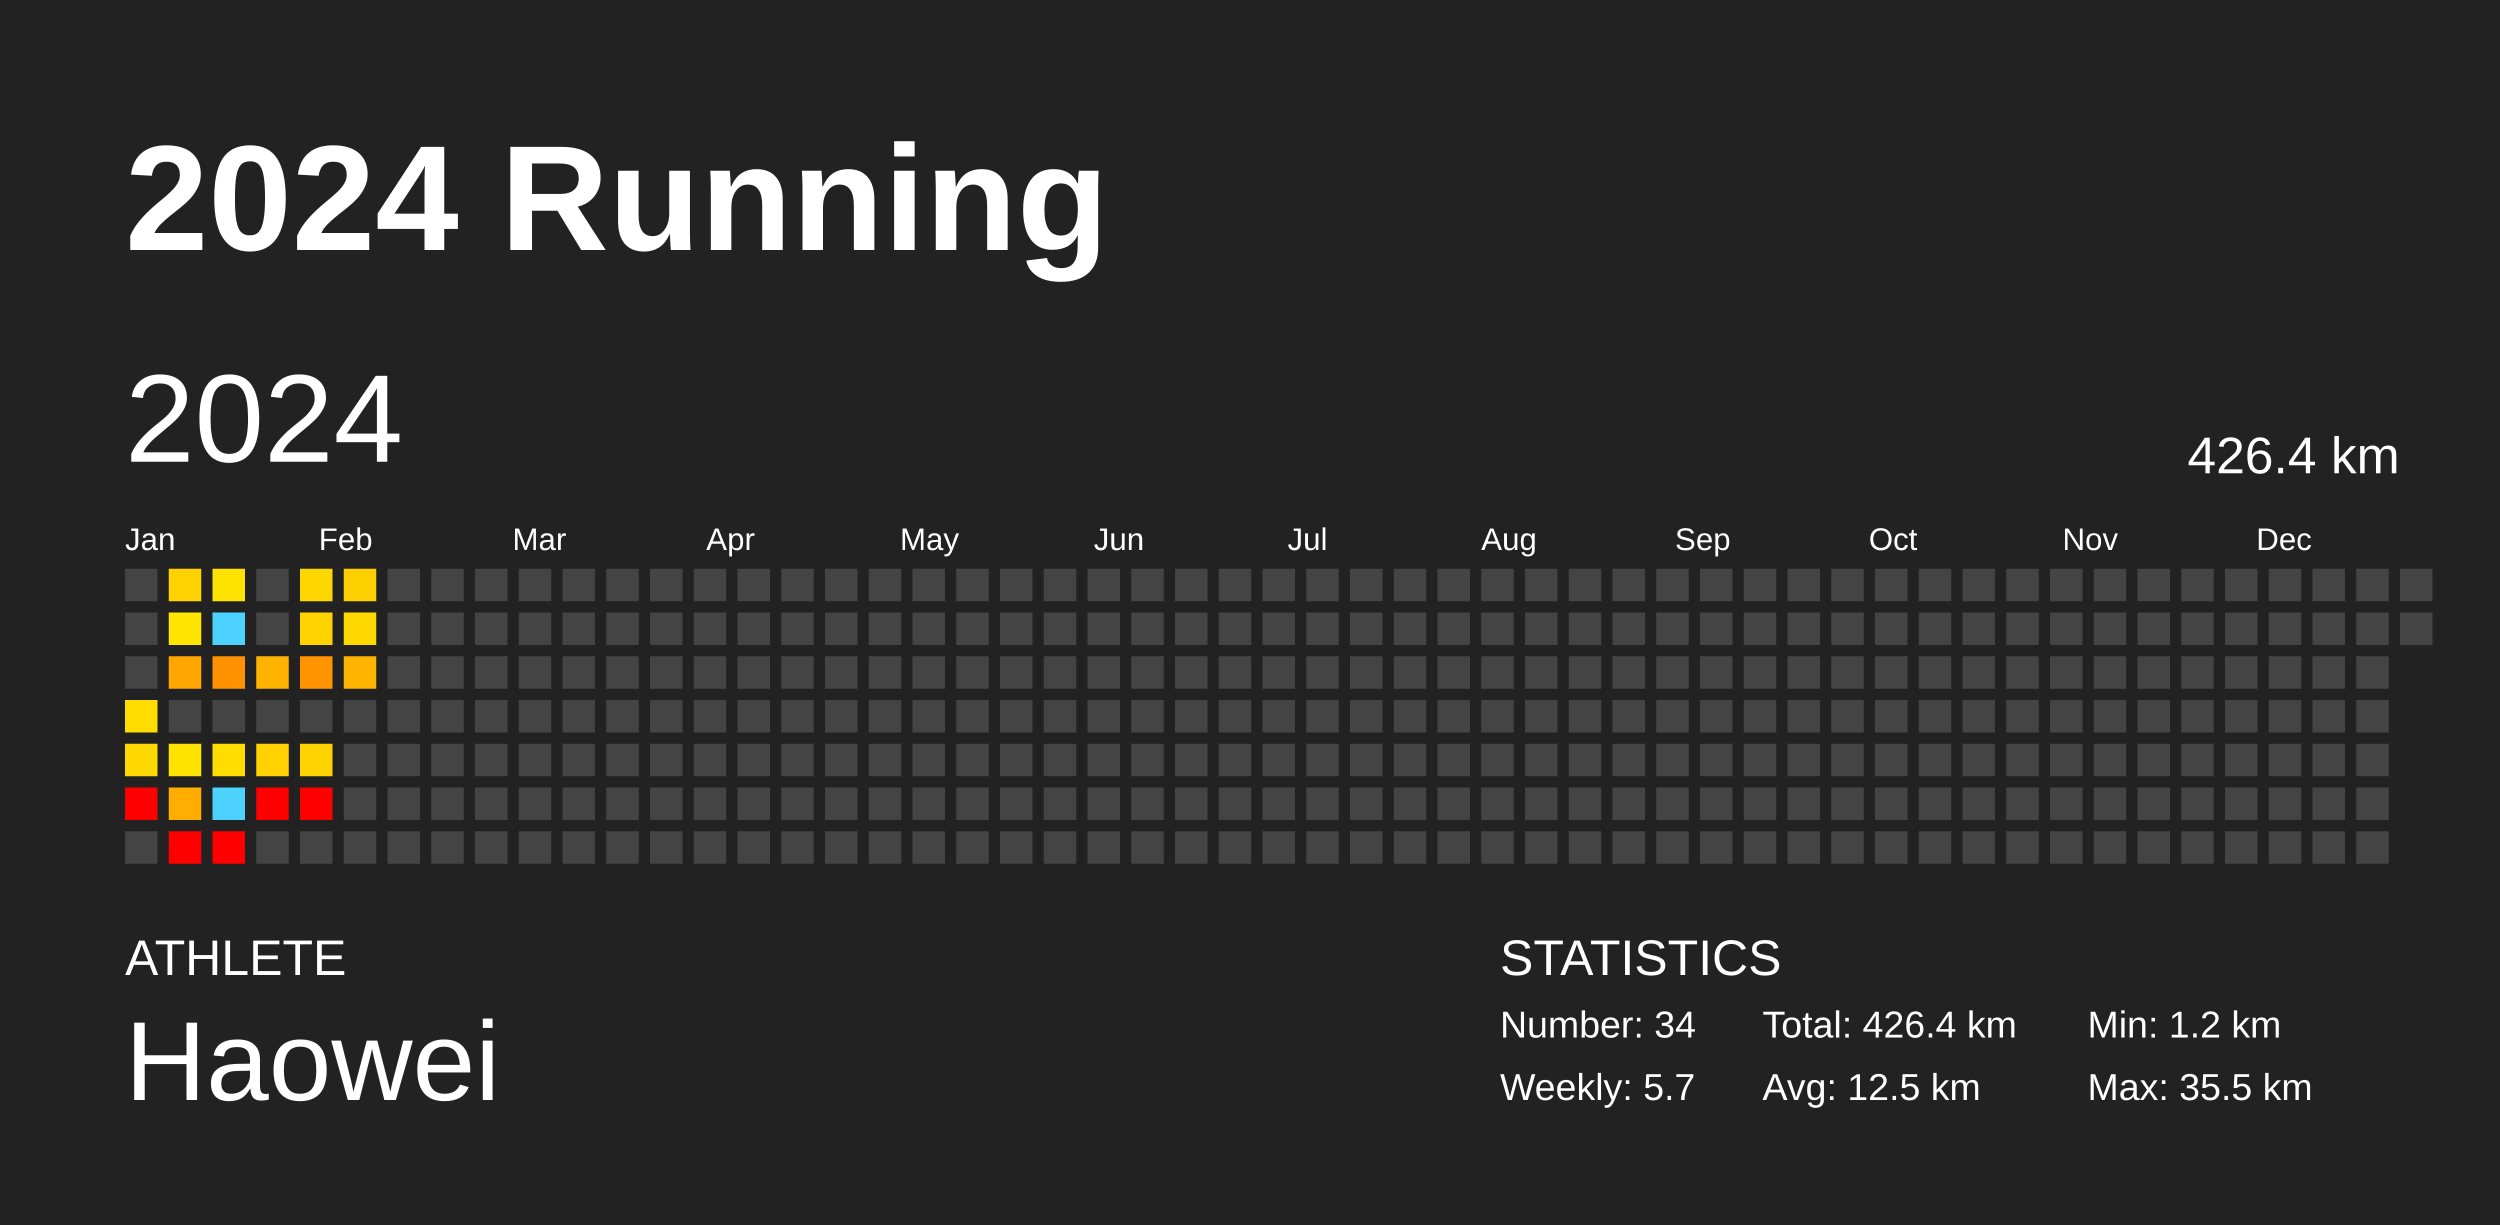
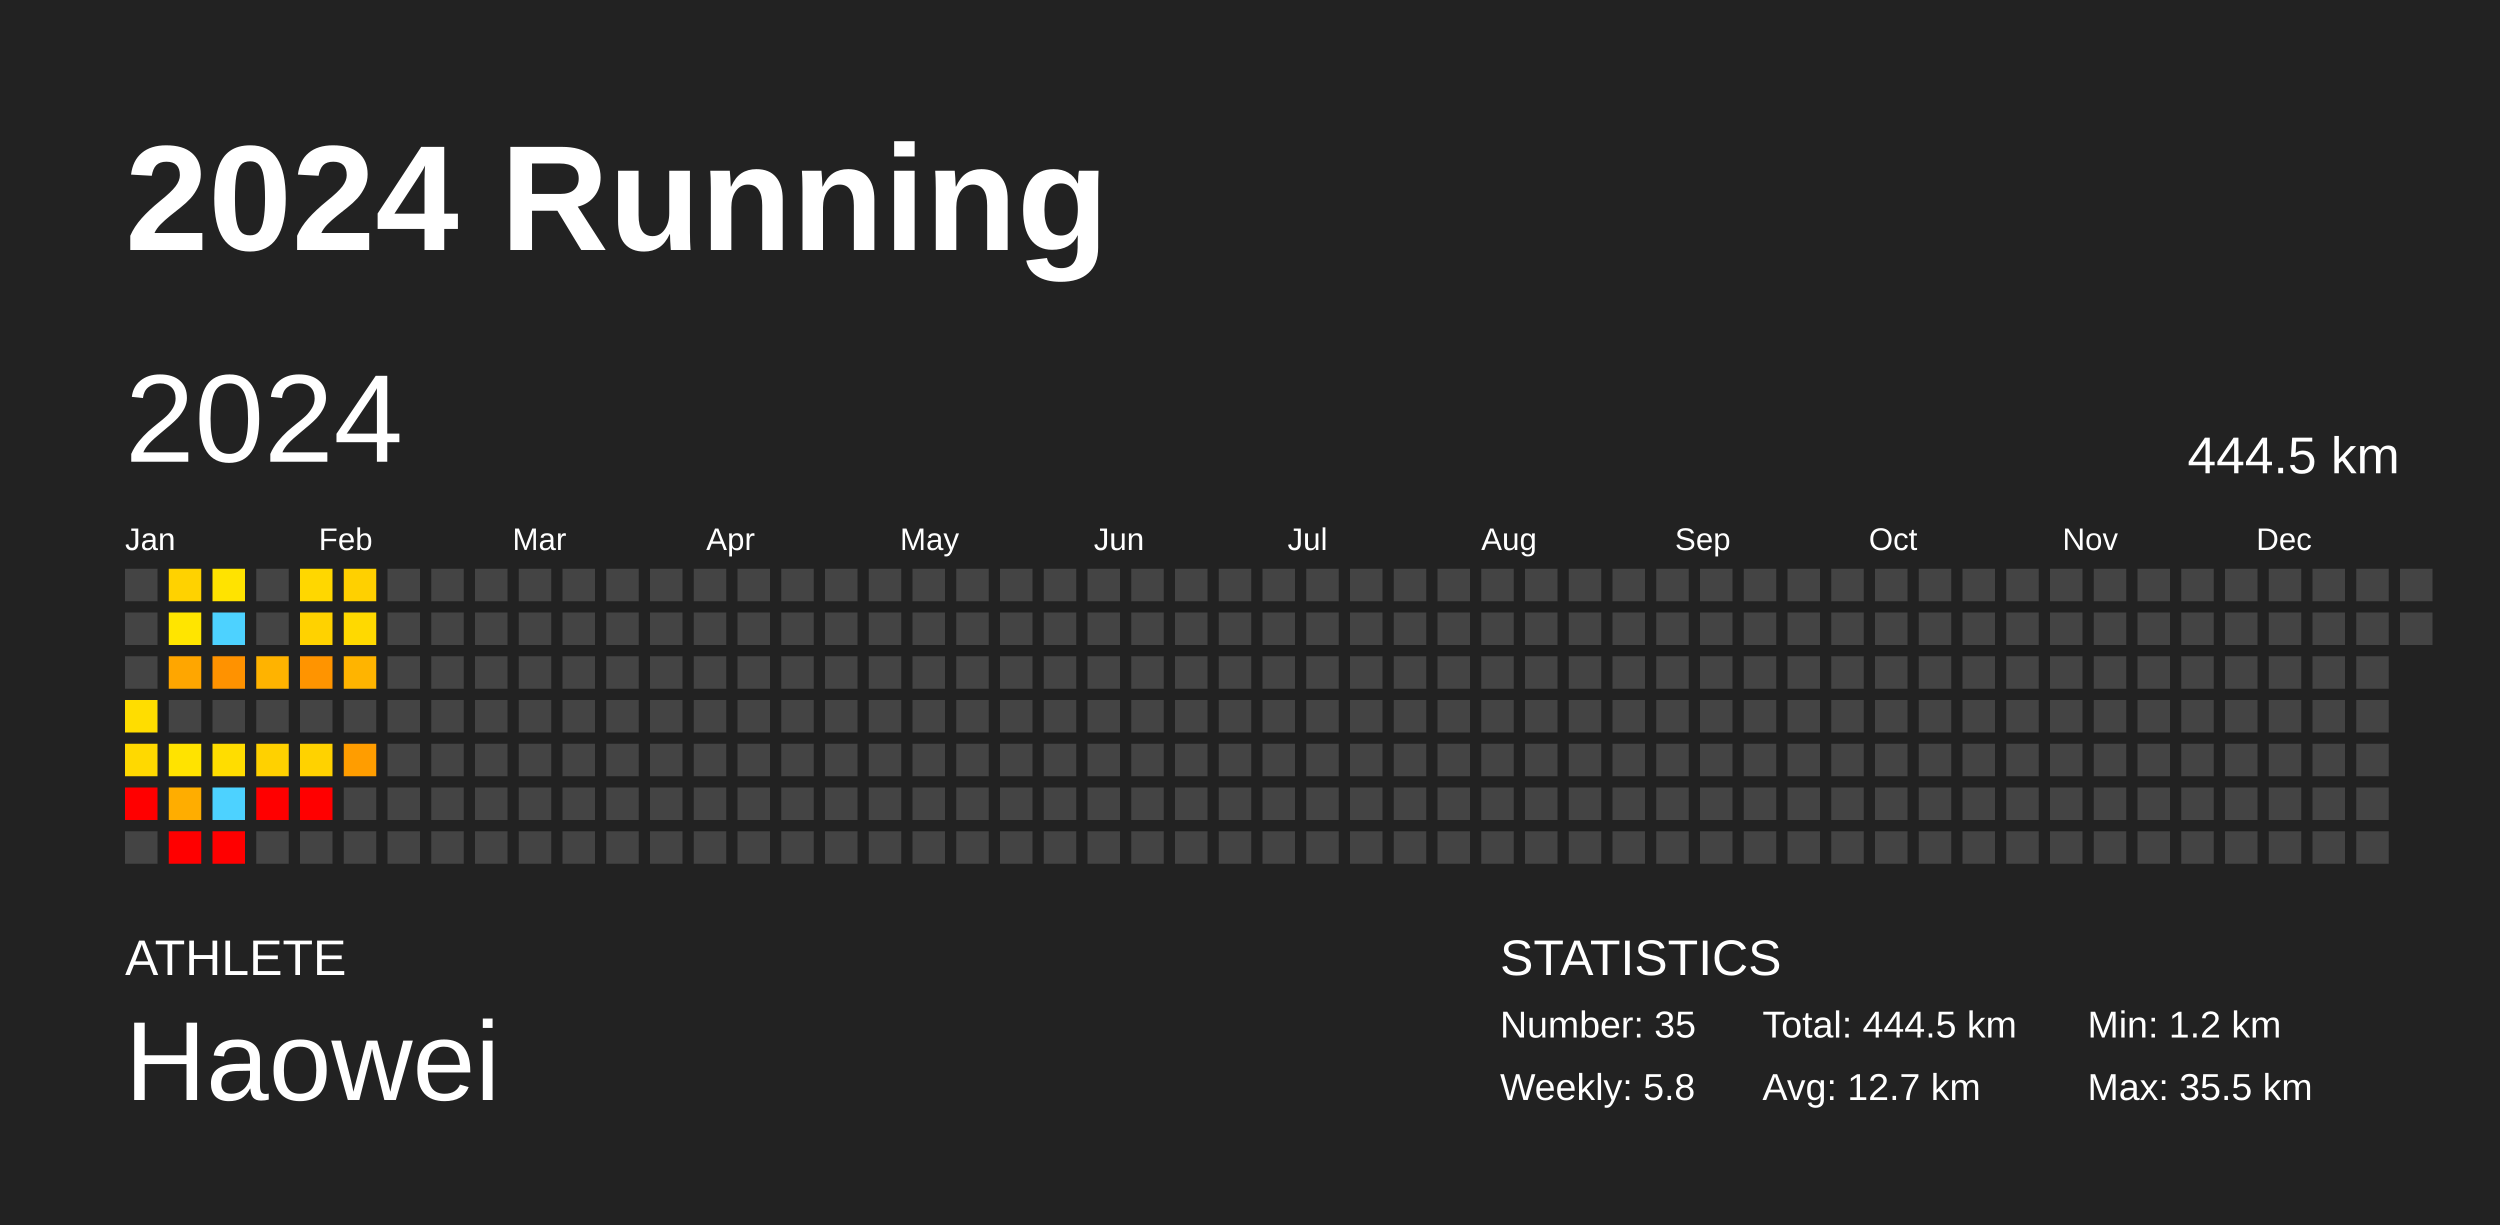
<svg xmlns="http://www.w3.org/2000/svg" baseProfile="full" height="98mm" version="1.1" viewBox="0,0,200,98" width="200mm">
  <defs />
  <rect fill="#222222" height="98" width="200" x="0" y="0" />
  <text fill="#FFFFFF" style="font-size:12px; font-family:Arial; font-weight:bold;" x="10" y="20">2024 Running</text>
  <text fill="#FFFFFF" style="font-size:4px; font-family:Arial" x="10" y="78">ATHLETE</text>
  <text fill="#FFFFFF" style="font-size:9px; font-family:Arial" x="10" y="88">Haowei</text>
  <text fill="#FFFFFF" style="font-size:4px; font-family:Arial" x="120" y="78">STATISTICS</text>
-   <text fill="#FFFFFF" style="font-size:3px; font-family:Arial" x="120" y="83">Number: 34</text>
-   <text fill="#FFFFFF" style="font-size:3px; font-family:Arial" x="120" y="88">Weekly: 5.7</text>
-   <text fill="#FFFFFF" style="font-size:3px; font-family:Arial" x="141" y="83">Total: 426.4 km</text>
-   <text fill="#FFFFFF" style="font-size:3px; font-family:Arial" x="141" y="88">Avg: 12.5 km</text>
+   <text fill="#FFFFFF" style="font-size:3px; font-family:Arial" x="120" y="83">Number: 35</text>
+   <text fill="#FFFFFF" style="font-size:3px; font-family:Arial" x="120" y="88">Weekly: 5.8</text>
+   <text fill="#FFFFFF" style="font-size:3px; font-family:Arial" x="141" y="83">Total: 444.5 km</text>
+   <text fill="#FFFFFF" style="font-size:3px; font-family:Arial" x="141" y="88">Avg: 12.7 km</text>
  <text fill="#FFFFFF" style="font-size:3px; font-family:Arial" x="167" y="83">Min: 1.2 km</text>
  <text fill="#FFFFFF" style="font-size:3px; font-family:Arial" x="167" y="88">Max: 35.5 km</text>
  <text dominant-baseline="hanging" fill="#FFFFFF" style="font-size:10.0px; font-family:Arial;" x="10" y="30">2024</text>
-   <text dominant-baseline="hanging" fill="#FFFFFF" style="font-size:4.125px; font-family:Arial;" x="175" y="35">426.4 km</text>
+   <text dominant-baseline="hanging" fill="#FFFFFF" style="font-size:4.125px; font-family:Arial;" x="175" y="35">444.5 km</text>
  <text fill="#FFFFFF" style="font-size:2.5px; font-family:Arial" x="10.0" y="44">Jan</text>
  <text fill="#FFFFFF" style="font-size:2.5px; font-family:Arial" x="25.5" y="44">Feb</text>
  <text fill="#FFFFFF" style="font-size:2.5px; font-family:Arial" x="41.0" y="44">Mar</text>
  <text fill="#FFFFFF" style="font-size:2.5px; font-family:Arial" x="56.5" y="44">Apr</text>
  <text fill="#FFFFFF" style="font-size:2.5px; font-family:Arial" x="72.0" y="44">May</text>
  <text fill="#FFFFFF" style="font-size:2.5px; font-family:Arial" x="87.5" y="44">Jun</text>
  <text fill="#FFFFFF" style="font-size:2.5px; font-family:Arial" x="103.0" y="44">Jul</text>
  <text fill="#FFFFFF" style="font-size:2.5px; font-family:Arial" x="118.5" y="44">Aug</text>
  <text fill="#FFFFFF" style="font-size:2.5px; font-family:Arial" x="134.0" y="44">Sep</text>
  <text fill="#FFFFFF" style="font-size:2.5px; font-family:Arial" x="149.5" y="44">Oct</text>
  <text fill="#FFFFFF" style="font-size:2.5px; font-family:Arial" x="165.0" y="44">Nov</text>
  <text fill="#FFFFFF" style="font-size:2.5px; font-family:Arial" x="180.5" y="44">Dec</text>
  <rect fill="#444444" height="2.6" width="2.6" x="10.0" y="45.5" />
  <rect fill="#444444" height="2.6" width="2.6" x="10.0" y="49.0" />
  <rect fill="#444444" height="2.6" width="2.6" x="10.0" y="52.5" />
  <rect fill="#ffdd00" height="2.6" width="2.6" x="10.0" y="56.0" />
  <rect fill="#ffd900" height="2.6" width="2.6" x="10.0" y="59.5" />
  <rect fill="red" height="2.6" width="2.6" x="10.0" y="63.0" />
  <rect fill="#444444" height="2.6" width="2.6" x="10.0" y="66.5" />
  <rect fill="#ffd200" height="2.6" width="2.6" x="13.5" y="45.5" />
  <rect fill="#ffe500" height="2.6" width="2.6" x="13.5" y="49.0" />
  <rect fill="#ffa600" height="2.6" width="2.6" x="13.5" y="52.5" />
  <rect fill="#444444" height="2.6" width="2.6" x="13.5" y="56.0" />
  <rect fill="#ffe300" height="2.6" width="2.6" x="13.5" y="59.5" />
  <rect fill="#ffad00" height="2.6" width="2.6" x="13.5" y="63.0" />
  <rect fill="red" height="2.6" width="2.6" x="13.5" y="66.5" />
  <rect fill="#ffe300" height="2.6" width="2.6" x="17.0" y="45.5" />
  <rect fill="#4dd2ff" height="2.6" width="2.6" x="17.0" y="49.0" />
  <rect fill="#ff9200" height="2.6" width="2.6" x="17.0" y="52.5" />
  <rect fill="#444444" height="2.6" width="2.6" x="17.0" y="56.0" />
  <rect fill="#ffdd00" height="2.6" width="2.6" x="17.0" y="59.5" />
  <rect fill="#4dd2ff" height="2.6" width="2.6" x="17.0" y="63.0" />
  <rect fill="red" height="2.6" width="2.6" x="17.0" y="66.5" />
  <rect fill="#444444" height="2.6" width="2.6" x="20.5" y="45.5" />
  <rect fill="#444444" height="2.6" width="2.6" x="20.5" y="49.0" />
  <rect fill="#ffb300" height="2.6" width="2.6" x="20.5" y="52.5" />
  <rect fill="#444444" height="2.6" width="2.6" x="20.5" y="56.0" />
  <rect fill="#ffd100" height="2.6" width="2.6" x="20.5" y="59.5" />
  <rect fill="red" height="2.6" width="2.6" x="20.5" y="63.0" />
  <rect fill="#444444" height="2.6" width="2.6" x="20.5" y="66.5" />
  <rect fill="#ffd700" height="2.6" width="2.6" x="24.0" y="45.5" />
  <rect fill="#ffd200" height="2.6" width="2.6" x="24.0" y="49.0" />
  <rect fill="#ff9400" height="2.6" width="2.6" x="24.0" y="52.5" />
  <rect fill="#444444" height="2.6" width="2.6" x="24.0" y="56.0" />
  <rect fill="#ffd200" height="2.6" width="2.6" x="24.0" y="59.5" />
  <rect fill="red" height="2.6" width="2.6" x="24.0" y="63.0" />
  <rect fill="#444444" height="2.6" width="2.6" x="24.0" y="66.5" />
  <rect fill="#ffd000" height="2.6" width="2.6" x="27.5" y="45.5" />
  <rect fill="#ffd900" height="2.6" width="2.6" x="27.5" y="49.0" />
  <rect fill="#ffb400" height="2.6" width="2.6" x="27.5" y="52.5" />
  <rect fill="#444444" height="2.6" width="2.6" x="27.5" y="56.0" />
-   <rect fill="#444444" height="2.6" width="2.6" x="27.5" y="59.5" />
+   <rect fill="#ff9d00" height="2.6" width="2.6" x="27.5" y="59.5" />
  <rect fill="#444444" height="2.6" width="2.6" x="27.5" y="63.0" />
  <rect fill="#444444" height="2.6" width="2.6" x="27.5" y="66.5" />
  <rect fill="#444444" height="2.6" width="2.6" x="31.0" y="45.5" />
  <rect fill="#444444" height="2.6" width="2.6" x="31.0" y="49.0" />
  <rect fill="#444444" height="2.6" width="2.6" x="31.0" y="52.5" />
  <rect fill="#444444" height="2.6" width="2.6" x="31.0" y="56.0" />
  <rect fill="#444444" height="2.6" width="2.6" x="31.0" y="59.5" />
  <rect fill="#444444" height="2.6" width="2.6" x="31.0" y="63.0" />
  <rect fill="#444444" height="2.6" width="2.6" x="31.0" y="66.5" />
  <rect fill="#444444" height="2.6" width="2.6" x="34.5" y="45.5" />
  <rect fill="#444444" height="2.6" width="2.6" x="34.5" y="49.0" />
  <rect fill="#444444" height="2.6" width="2.6" x="34.5" y="52.5" />
  <rect fill="#444444" height="2.6" width="2.6" x="34.5" y="56.0" />
  <rect fill="#444444" height="2.6" width="2.6" x="34.5" y="59.5" />
  <rect fill="#444444" height="2.6" width="2.6" x="34.5" y="63.0" />
  <rect fill="#444444" height="2.6" width="2.6" x="34.5" y="66.5" />
  <rect fill="#444444" height="2.6" width="2.6" x="38.0" y="45.5" />
  <rect fill="#444444" height="2.6" width="2.6" x="38.0" y="49.0" />
  <rect fill="#444444" height="2.6" width="2.6" x="38.0" y="52.5" />
  <rect fill="#444444" height="2.6" width="2.6" x="38.0" y="56.0" />
  <rect fill="#444444" height="2.6" width="2.6" x="38.0" y="59.5" />
  <rect fill="#444444" height="2.6" width="2.6" x="38.0" y="63.0" />
  <rect fill="#444444" height="2.6" width="2.6" x="38.0" y="66.5" />
  <rect fill="#444444" height="2.6" width="2.6" x="41.5" y="45.5" />
  <rect fill="#444444" height="2.6" width="2.6" x="41.5" y="49.0" />
  <rect fill="#444444" height="2.6" width="2.6" x="41.5" y="52.5" />
  <rect fill="#444444" height="2.6" width="2.6" x="41.5" y="56.0" />
  <rect fill="#444444" height="2.6" width="2.6" x="41.5" y="59.5" />
  <rect fill="#444444" height="2.6" width="2.6" x="41.5" y="63.0" />
  <rect fill="#444444" height="2.6" width="2.6" x="41.5" y="66.5" />
  <rect fill="#444444" height="2.6" width="2.6" x="45.0" y="45.5" />
  <rect fill="#444444" height="2.6" width="2.6" x="45.0" y="49.0" />
  <rect fill="#444444" height="2.6" width="2.6" x="45.0" y="52.5" />
  <rect fill="#444444" height="2.6" width="2.6" x="45.0" y="56.0" />
  <rect fill="#444444" height="2.6" width="2.6" x="45.0" y="59.5" />
  <rect fill="#444444" height="2.6" width="2.6" x="45.0" y="63.0" />
  <rect fill="#444444" height="2.6" width="2.6" x="45.0" y="66.5" />
  <rect fill="#444444" height="2.6" width="2.6" x="48.5" y="45.5" />
  <rect fill="#444444" height="2.6" width="2.6" x="48.5" y="49.0" />
  <rect fill="#444444" height="2.6" width="2.6" x="48.5" y="52.5" />
  <rect fill="#444444" height="2.6" width="2.6" x="48.5" y="56.0" />
  <rect fill="#444444" height="2.6" width="2.6" x="48.5" y="59.5" />
  <rect fill="#444444" height="2.6" width="2.6" x="48.5" y="63.0" />
  <rect fill="#444444" height="2.6" width="2.6" x="48.5" y="66.5" />
  <rect fill="#444444" height="2.6" width="2.6" x="52.0" y="45.5" />
  <rect fill="#444444" height="2.6" width="2.6" x="52.0" y="49.0" />
  <rect fill="#444444" height="2.6" width="2.6" x="52.0" y="52.5" />
  <rect fill="#444444" height="2.6" width="2.6" x="52.0" y="56.0" />
  <rect fill="#444444" height="2.6" width="2.6" x="52.0" y="59.5" />
  <rect fill="#444444" height="2.6" width="2.6" x="52.0" y="63.0" />
  <rect fill="#444444" height="2.6" width="2.6" x="52.0" y="66.5" />
  <rect fill="#444444" height="2.6" width="2.6" x="55.5" y="45.5" />
  <rect fill="#444444" height="2.6" width="2.6" x="55.5" y="49.0" />
  <rect fill="#444444" height="2.6" width="2.6" x="55.5" y="52.5" />
  <rect fill="#444444" height="2.6" width="2.6" x="55.5" y="56.0" />
  <rect fill="#444444" height="2.6" width="2.6" x="55.5" y="59.5" />
  <rect fill="#444444" height="2.6" width="2.6" x="55.5" y="63.0" />
  <rect fill="#444444" height="2.6" width="2.6" x="55.5" y="66.5" />
  <rect fill="#444444" height="2.6" width="2.6" x="59.0" y="45.5" />
  <rect fill="#444444" height="2.6" width="2.6" x="59.0" y="49.0" />
  <rect fill="#444444" height="2.6" width="2.6" x="59.0" y="52.5" />
  <rect fill="#444444" height="2.6" width="2.6" x="59.0" y="56.0" />
  <rect fill="#444444" height="2.6" width="2.6" x="59.0" y="59.5" />
  <rect fill="#444444" height="2.6" width="2.6" x="59.0" y="63.0" />
  <rect fill="#444444" height="2.6" width="2.6" x="59.0" y="66.5" />
  <rect fill="#444444" height="2.6" width="2.6" x="62.5" y="45.5" />
  <rect fill="#444444" height="2.6" width="2.6" x="62.5" y="49.0" />
  <rect fill="#444444" height="2.6" width="2.6" x="62.5" y="52.5" />
  <rect fill="#444444" height="2.6" width="2.6" x="62.5" y="56.0" />
  <rect fill="#444444" height="2.6" width="2.6" x="62.5" y="59.5" />
  <rect fill="#444444" height="2.6" width="2.6" x="62.5" y="63.0" />
  <rect fill="#444444" height="2.6" width="2.6" x="62.5" y="66.5" />
  <rect fill="#444444" height="2.6" width="2.6" x="66.0" y="45.5" />
  <rect fill="#444444" height="2.6" width="2.6" x="66.0" y="49.0" />
  <rect fill="#444444" height="2.6" width="2.6" x="66.0" y="52.5" />
  <rect fill="#444444" height="2.6" width="2.6" x="66.0" y="56.0" />
  <rect fill="#444444" height="2.6" width="2.6" x="66.0" y="59.5" />
  <rect fill="#444444" height="2.6" width="2.6" x="66.0" y="63.0" />
  <rect fill="#444444" height="2.6" width="2.6" x="66.0" y="66.5" />
  <rect fill="#444444" height="2.6" width="2.6" x="69.5" y="45.5" />
  <rect fill="#444444" height="2.6" width="2.6" x="69.5" y="49.0" />
  <rect fill="#444444" height="2.6" width="2.6" x="69.5" y="52.5" />
  <rect fill="#444444" height="2.6" width="2.6" x="69.5" y="56.0" />
  <rect fill="#444444" height="2.6" width="2.6" x="69.5" y="59.5" />
  <rect fill="#444444" height="2.6" width="2.6" x="69.5" y="63.0" />
  <rect fill="#444444" height="2.6" width="2.6" x="69.5" y="66.5" />
  <rect fill="#444444" height="2.6" width="2.6" x="73.0" y="45.5" />
  <rect fill="#444444" height="2.6" width="2.6" x="73.0" y="49.0" />
  <rect fill="#444444" height="2.6" width="2.6" x="73.0" y="52.5" />
  <rect fill="#444444" height="2.6" width="2.6" x="73.0" y="56.0" />
  <rect fill="#444444" height="2.6" width="2.6" x="73.0" y="59.5" />
  <rect fill="#444444" height="2.6" width="2.6" x="73.0" y="63.0" />
  <rect fill="#444444" height="2.6" width="2.6" x="73.0" y="66.5" />
  <rect fill="#444444" height="2.6" width="2.6" x="76.5" y="45.5" />
  <rect fill="#444444" height="2.6" width="2.6" x="76.5" y="49.0" />
  <rect fill="#444444" height="2.6" width="2.6" x="76.5" y="52.5" />
  <rect fill="#444444" height="2.6" width="2.6" x="76.5" y="56.0" />
  <rect fill="#444444" height="2.6" width="2.6" x="76.5" y="59.5" />
  <rect fill="#444444" height="2.6" width="2.6" x="76.5" y="63.0" />
  <rect fill="#444444" height="2.6" width="2.6" x="76.5" y="66.5" />
  <rect fill="#444444" height="2.6" width="2.6" x="80.0" y="45.5" />
  <rect fill="#444444" height="2.6" width="2.6" x="80.0" y="49.0" />
  <rect fill="#444444" height="2.6" width="2.6" x="80.0" y="52.5" />
  <rect fill="#444444" height="2.6" width="2.6" x="80.0" y="56.0" />
  <rect fill="#444444" height="2.6" width="2.6" x="80.0" y="59.5" />
  <rect fill="#444444" height="2.6" width="2.6" x="80.0" y="63.0" />
  <rect fill="#444444" height="2.6" width="2.6" x="80.0" y="66.5" />
  <rect fill="#444444" height="2.6" width="2.6" x="83.5" y="45.5" />
  <rect fill="#444444" height="2.6" width="2.6" x="83.5" y="49.0" />
  <rect fill="#444444" height="2.6" width="2.6" x="83.5" y="52.5" />
  <rect fill="#444444" height="2.6" width="2.6" x="83.5" y="56.0" />
  <rect fill="#444444" height="2.6" width="2.6" x="83.5" y="59.5" />
  <rect fill="#444444" height="2.6" width="2.6" x="83.5" y="63.0" />
  <rect fill="#444444" height="2.6" width="2.6" x="83.5" y="66.5" />
  <rect fill="#444444" height="2.6" width="2.6" x="87.0" y="45.5" />
  <rect fill="#444444" height="2.6" width="2.6" x="87.0" y="49.0" />
  <rect fill="#444444" height="2.6" width="2.6" x="87.0" y="52.5" />
  <rect fill="#444444" height="2.6" width="2.6" x="87.0" y="56.0" />
  <rect fill="#444444" height="2.6" width="2.6" x="87.0" y="59.5" />
  <rect fill="#444444" height="2.6" width="2.6" x="87.0" y="63.0" />
  <rect fill="#444444" height="2.6" width="2.6" x="87.0" y="66.5" />
  <rect fill="#444444" height="2.6" width="2.6" x="90.5" y="45.5" />
  <rect fill="#444444" height="2.6" width="2.6" x="90.5" y="49.0" />
  <rect fill="#444444" height="2.6" width="2.6" x="90.5" y="52.5" />
  <rect fill="#444444" height="2.6" width="2.6" x="90.5" y="56.0" />
  <rect fill="#444444" height="2.6" width="2.6" x="90.5" y="59.5" />
  <rect fill="#444444" height="2.6" width="2.6" x="90.5" y="63.0" />
  <rect fill="#444444" height="2.6" width="2.6" x="90.5" y="66.5" />
  <rect fill="#444444" height="2.6" width="2.6" x="94.0" y="45.5" />
  <rect fill="#444444" height="2.6" width="2.6" x="94.0" y="49.0" />
  <rect fill="#444444" height="2.6" width="2.6" x="94.0" y="52.5" />
  <rect fill="#444444" height="2.6" width="2.6" x="94.0" y="56.0" />
  <rect fill="#444444" height="2.6" width="2.6" x="94.0" y="59.5" />
  <rect fill="#444444" height="2.6" width="2.6" x="94.0" y="63.0" />
  <rect fill="#444444" height="2.6" width="2.6" x="94.0" y="66.5" />
  <rect fill="#444444" height="2.6" width="2.6" x="97.5" y="45.5" />
  <rect fill="#444444" height="2.6" width="2.6" x="97.5" y="49.0" />
  <rect fill="#444444" height="2.6" width="2.6" x="97.5" y="52.5" />
  <rect fill="#444444" height="2.6" width="2.6" x="97.5" y="56.0" />
  <rect fill="#444444" height="2.6" width="2.6" x="97.5" y="59.5" />
  <rect fill="#444444" height="2.6" width="2.6" x="97.5" y="63.0" />
  <rect fill="#444444" height="2.6" width="2.6" x="97.5" y="66.5" />
  <rect fill="#444444" height="2.6" width="2.6" x="101.0" y="45.5" />
  <rect fill="#444444" height="2.6" width="2.6" x="101.0" y="49.0" />
  <rect fill="#444444" height="2.6" width="2.6" x="101.0" y="52.5" />
  <rect fill="#444444" height="2.6" width="2.6" x="101.0" y="56.0" />
  <rect fill="#444444" height="2.6" width="2.6" x="101.0" y="59.5" />
  <rect fill="#444444" height="2.6" width="2.6" x="101.0" y="63.0" />
  <rect fill="#444444" height="2.6" width="2.6" x="101.0" y="66.5" />
  <rect fill="#444444" height="2.6" width="2.6" x="104.5" y="45.5" />
  <rect fill="#444444" height="2.6" width="2.6" x="104.5" y="49.0" />
  <rect fill="#444444" height="2.6" width="2.6" x="104.5" y="52.5" />
  <rect fill="#444444" height="2.6" width="2.6" x="104.5" y="56.0" />
  <rect fill="#444444" height="2.6" width="2.6" x="104.5" y="59.5" />
  <rect fill="#444444" height="2.6" width="2.6" x="104.5" y="63.0" />
  <rect fill="#444444" height="2.6" width="2.6" x="104.5" y="66.5" />
  <rect fill="#444444" height="2.6" width="2.6" x="108.0" y="45.5" />
  <rect fill="#444444" height="2.6" width="2.6" x="108.0" y="49.0" />
  <rect fill="#444444" height="2.6" width="2.6" x="108.0" y="52.5" />
  <rect fill="#444444" height="2.6" width="2.6" x="108.0" y="56.0" />
  <rect fill="#444444" height="2.6" width="2.6" x="108.0" y="59.5" />
  <rect fill="#444444" height="2.6" width="2.6" x="108.0" y="63.0" />
  <rect fill="#444444" height="2.6" width="2.6" x="108.0" y="66.5" />
  <rect fill="#444444" height="2.6" width="2.6" x="111.5" y="45.5" />
  <rect fill="#444444" height="2.6" width="2.6" x="111.5" y="49.0" />
  <rect fill="#444444" height="2.6" width="2.6" x="111.5" y="52.5" />
  <rect fill="#444444" height="2.6" width="2.6" x="111.5" y="56.0" />
  <rect fill="#444444" height="2.6" width="2.6" x="111.5" y="59.5" />
  <rect fill="#444444" height="2.6" width="2.6" x="111.5" y="63.0" />
  <rect fill="#444444" height="2.6" width="2.6" x="111.5" y="66.5" />
  <rect fill="#444444" height="2.6" width="2.6" x="115.0" y="45.5" />
  <rect fill="#444444" height="2.6" width="2.6" x="115.0" y="49.0" />
  <rect fill="#444444" height="2.6" width="2.6" x="115.0" y="52.5" />
  <rect fill="#444444" height="2.6" width="2.6" x="115.0" y="56.0" />
  <rect fill="#444444" height="2.6" width="2.6" x="115.0" y="59.5" />
  <rect fill="#444444" height="2.6" width="2.6" x="115.0" y="63.0" />
  <rect fill="#444444" height="2.6" width="2.6" x="115.0" y="66.5" />
  <rect fill="#444444" height="2.6" width="2.6" x="118.5" y="45.5" />
  <rect fill="#444444" height="2.6" width="2.6" x="118.5" y="49.0" />
  <rect fill="#444444" height="2.6" width="2.6" x="118.5" y="52.5" />
  <rect fill="#444444" height="2.6" width="2.6" x="118.5" y="56.0" />
  <rect fill="#444444" height="2.6" width="2.6" x="118.5" y="59.5" />
  <rect fill="#444444" height="2.6" width="2.6" x="118.5" y="63.0" />
  <rect fill="#444444" height="2.6" width="2.6" x="118.5" y="66.5" />
  <rect fill="#444444" height="2.6" width="2.6" x="122.0" y="45.5" />
  <rect fill="#444444" height="2.6" width="2.6" x="122.0" y="49.0" />
  <rect fill="#444444" height="2.6" width="2.6" x="122.0" y="52.5" />
  <rect fill="#444444" height="2.6" width="2.6" x="122.0" y="56.0" />
  <rect fill="#444444" height="2.6" width="2.6" x="122.0" y="59.5" />
  <rect fill="#444444" height="2.6" width="2.6" x="122.0" y="63.0" />
  <rect fill="#444444" height="2.6" width="2.6" x="122.0" y="66.5" />
  <rect fill="#444444" height="2.6" width="2.6" x="125.5" y="45.5" />
  <rect fill="#444444" height="2.6" width="2.6" x="125.5" y="49.0" />
  <rect fill="#444444" height="2.6" width="2.6" x="125.5" y="52.5" />
  <rect fill="#444444" height="2.6" width="2.6" x="125.5" y="56.0" />
  <rect fill="#444444" height="2.6" width="2.6" x="125.5" y="59.5" />
  <rect fill="#444444" height="2.6" width="2.6" x="125.5" y="63.0" />
  <rect fill="#444444" height="2.6" width="2.6" x="125.5" y="66.5" />
  <rect fill="#444444" height="2.6" width="2.6" x="129.0" y="45.5" />
  <rect fill="#444444" height="2.6" width="2.6" x="129.0" y="49.0" />
  <rect fill="#444444" height="2.6" width="2.6" x="129.0" y="52.5" />
  <rect fill="#444444" height="2.6" width="2.6" x="129.0" y="56.0" />
  <rect fill="#444444" height="2.6" width="2.6" x="129.0" y="59.5" />
  <rect fill="#444444" height="2.6" width="2.6" x="129.0" y="63.0" />
  <rect fill="#444444" height="2.6" width="2.6" x="129.0" y="66.5" />
  <rect fill="#444444" height="2.6" width="2.6" x="132.5" y="45.5" />
  <rect fill="#444444" height="2.6" width="2.6" x="132.5" y="49.0" />
  <rect fill="#444444" height="2.6" width="2.6" x="132.5" y="52.5" />
  <rect fill="#444444" height="2.6" width="2.6" x="132.5" y="56.0" />
  <rect fill="#444444" height="2.6" width="2.6" x="132.5" y="59.5" />
  <rect fill="#444444" height="2.6" width="2.6" x="132.5" y="63.0" />
  <rect fill="#444444" height="2.6" width="2.6" x="132.5" y="66.5" />
  <rect fill="#444444" height="2.6" width="2.6" x="136.0" y="45.5" />
  <rect fill="#444444" height="2.6" width="2.6" x="136.0" y="49.0" />
  <rect fill="#444444" height="2.6" width="2.6" x="136.0" y="52.5" />
  <rect fill="#444444" height="2.6" width="2.6" x="136.0" y="56.0" />
  <rect fill="#444444" height="2.6" width="2.6" x="136.0" y="59.5" />
  <rect fill="#444444" height="2.6" width="2.6" x="136.0" y="63.0" />
  <rect fill="#444444" height="2.6" width="2.6" x="136.0" y="66.5" />
  <rect fill="#444444" height="2.6" width="2.6" x="139.5" y="45.5" />
  <rect fill="#444444" height="2.6" width="2.6" x="139.5" y="49.0" />
  <rect fill="#444444" height="2.6" width="2.6" x="139.5" y="52.5" />
  <rect fill="#444444" height="2.6" width="2.6" x="139.5" y="56.0" />
  <rect fill="#444444" height="2.6" width="2.6" x="139.5" y="59.5" />
  <rect fill="#444444" height="2.6" width="2.6" x="139.5" y="63.0" />
  <rect fill="#444444" height="2.6" width="2.6" x="139.5" y="66.5" />
  <rect fill="#444444" height="2.6" width="2.6" x="143.0" y="45.5" />
  <rect fill="#444444" height="2.6" width="2.6" x="143.0" y="49.0" />
  <rect fill="#444444" height="2.6" width="2.6" x="143.0" y="52.5" />
  <rect fill="#444444" height="2.6" width="2.6" x="143.0" y="56.0" />
  <rect fill="#444444" height="2.6" width="2.6" x="143.0" y="59.5" />
  <rect fill="#444444" height="2.6" width="2.6" x="143.0" y="63.0" />
  <rect fill="#444444" height="2.6" width="2.6" x="143.0" y="66.5" />
  <rect fill="#444444" height="2.6" width="2.6" x="146.5" y="45.5" />
  <rect fill="#444444" height="2.6" width="2.6" x="146.5" y="49.0" />
  <rect fill="#444444" height="2.6" width="2.6" x="146.5" y="52.5" />
  <rect fill="#444444" height="2.6" width="2.6" x="146.5" y="56.0" />
  <rect fill="#444444" height="2.6" width="2.6" x="146.5" y="59.5" />
  <rect fill="#444444" height="2.6" width="2.6" x="146.5" y="63.0" />
  <rect fill="#444444" height="2.6" width="2.6" x="146.5" y="66.5" />
  <rect fill="#444444" height="2.6" width="2.6" x="150.0" y="45.5" />
  <rect fill="#444444" height="2.6" width="2.6" x="150.0" y="49.0" />
  <rect fill="#444444" height="2.6" width="2.6" x="150.0" y="52.5" />
  <rect fill="#444444" height="2.6" width="2.6" x="150.0" y="56.0" />
  <rect fill="#444444" height="2.6" width="2.6" x="150.0" y="59.5" />
  <rect fill="#444444" height="2.6" width="2.6" x="150.0" y="63.0" />
  <rect fill="#444444" height="2.6" width="2.6" x="150.0" y="66.5" />
  <rect fill="#444444" height="2.6" width="2.6" x="153.5" y="45.5" />
  <rect fill="#444444" height="2.6" width="2.6" x="153.5" y="49.0" />
  <rect fill="#444444" height="2.6" width="2.6" x="153.5" y="52.5" />
  <rect fill="#444444" height="2.6" width="2.6" x="153.5" y="56.0" />
  <rect fill="#444444" height="2.6" width="2.6" x="153.5" y="59.5" />
  <rect fill="#444444" height="2.6" width="2.6" x="153.5" y="63.0" />
  <rect fill="#444444" height="2.6" width="2.6" x="153.5" y="66.5" />
  <rect fill="#444444" height="2.6" width="2.6" x="157.0" y="45.5" />
  <rect fill="#444444" height="2.6" width="2.6" x="157.0" y="49.0" />
  <rect fill="#444444" height="2.6" width="2.6" x="157.0" y="52.5" />
  <rect fill="#444444" height="2.6" width="2.6" x="157.0" y="56.0" />
  <rect fill="#444444" height="2.6" width="2.6" x="157.0" y="59.5" />
  <rect fill="#444444" height="2.6" width="2.6" x="157.0" y="63.0" />
  <rect fill="#444444" height="2.6" width="2.6" x="157.0" y="66.5" />
  <rect fill="#444444" height="2.6" width="2.6" x="160.5" y="45.5" />
  <rect fill="#444444" height="2.6" width="2.6" x="160.5" y="49.0" />
  <rect fill="#444444" height="2.6" width="2.6" x="160.5" y="52.5" />
  <rect fill="#444444" height="2.6" width="2.6" x="160.5" y="56.0" />
  <rect fill="#444444" height="2.6" width="2.6" x="160.5" y="59.5" />
  <rect fill="#444444" height="2.6" width="2.6" x="160.5" y="63.0" />
  <rect fill="#444444" height="2.6" width="2.6" x="160.5" y="66.5" />
  <rect fill="#444444" height="2.6" width="2.6" x="164.0" y="45.5" />
  <rect fill="#444444" height="2.6" width="2.6" x="164.0" y="49.0" />
  <rect fill="#444444" height="2.6" width="2.6" x="164.0" y="52.5" />
  <rect fill="#444444" height="2.6" width="2.6" x="164.0" y="56.0" />
  <rect fill="#444444" height="2.6" width="2.6" x="164.0" y="59.5" />
  <rect fill="#444444" height="2.6" width="2.6" x="164.0" y="63.0" />
  <rect fill="#444444" height="2.6" width="2.6" x="164.0" y="66.5" />
  <rect fill="#444444" height="2.6" width="2.6" x="167.5" y="45.5" />
  <rect fill="#444444" height="2.6" width="2.6" x="167.5" y="49.0" />
  <rect fill="#444444" height="2.6" width="2.6" x="167.5" y="52.5" />
  <rect fill="#444444" height="2.6" width="2.6" x="167.5" y="56.0" />
  <rect fill="#444444" height="2.6" width="2.6" x="167.5" y="59.5" />
  <rect fill="#444444" height="2.6" width="2.6" x="167.5" y="63.0" />
  <rect fill="#444444" height="2.6" width="2.6" x="167.5" y="66.5" />
  <rect fill="#444444" height="2.6" width="2.6" x="171.0" y="45.5" />
  <rect fill="#444444" height="2.6" width="2.6" x="171.0" y="49.0" />
  <rect fill="#444444" height="2.6" width="2.6" x="171.0" y="52.5" />
  <rect fill="#444444" height="2.6" width="2.6" x="171.0" y="56.0" />
  <rect fill="#444444" height="2.6" width="2.6" x="171.0" y="59.5" />
  <rect fill="#444444" height="2.6" width="2.6" x="171.0" y="63.0" />
  <rect fill="#444444" height="2.6" width="2.6" x="171.0" y="66.5" />
  <rect fill="#444444" height="2.6" width="2.6" x="174.5" y="45.5" />
  <rect fill="#444444" height="2.6" width="2.6" x="174.5" y="49.0" />
  <rect fill="#444444" height="2.6" width="2.6" x="174.5" y="52.5" />
  <rect fill="#444444" height="2.6" width="2.6" x="174.5" y="56.0" />
  <rect fill="#444444" height="2.6" width="2.6" x="174.5" y="59.5" />
  <rect fill="#444444" height="2.6" width="2.6" x="174.5" y="63.0" />
  <rect fill="#444444" height="2.6" width="2.6" x="174.5" y="66.5" />
  <rect fill="#444444" height="2.6" width="2.6" x="178.0" y="45.5" />
  <rect fill="#444444" height="2.6" width="2.6" x="178.0" y="49.0" />
  <rect fill="#444444" height="2.6" width="2.6" x="178.0" y="52.5" />
  <rect fill="#444444" height="2.6" width="2.6" x="178.0" y="56.0" />
  <rect fill="#444444" height="2.6" width="2.6" x="178.0" y="59.5" />
  <rect fill="#444444" height="2.6" width="2.6" x="178.0" y="63.0" />
  <rect fill="#444444" height="2.6" width="2.6" x="178.0" y="66.5" />
  <rect fill="#444444" height="2.6" width="2.6" x="181.5" y="45.5" />
  <rect fill="#444444" height="2.6" width="2.6" x="181.5" y="49.0" />
  <rect fill="#444444" height="2.6" width="2.6" x="181.5" y="52.5" />
  <rect fill="#444444" height="2.6" width="2.6" x="181.5" y="56.0" />
  <rect fill="#444444" height="2.6" width="2.6" x="181.5" y="59.5" />
  <rect fill="#444444" height="2.6" width="2.6" x="181.5" y="63.0" />
  <rect fill="#444444" height="2.6" width="2.6" x="181.5" y="66.5" />
  <rect fill="#444444" height="2.6" width="2.6" x="185.0" y="45.5" />
  <rect fill="#444444" height="2.6" width="2.6" x="185.0" y="49.0" />
  <rect fill="#444444" height="2.6" width="2.6" x="185.0" y="52.5" />
  <rect fill="#444444" height="2.6" width="2.6" x="185.0" y="56.0" />
  <rect fill="#444444" height="2.6" width="2.6" x="185.0" y="59.5" />
  <rect fill="#444444" height="2.6" width="2.6" x="185.0" y="63.0" />
  <rect fill="#444444" height="2.6" width="2.6" x="185.0" y="66.5" />
  <rect fill="#444444" height="2.6" width="2.6" x="188.5" y="45.5" />
  <rect fill="#444444" height="2.6" width="2.6" x="188.5" y="49.0" />
  <rect fill="#444444" height="2.6" width="2.6" x="188.5" y="52.5" />
  <rect fill="#444444" height="2.6" width="2.6" x="188.5" y="56.0" />
  <rect fill="#444444" height="2.6" width="2.6" x="188.5" y="59.5" />
  <rect fill="#444444" height="2.6" width="2.6" x="188.5" y="63.0" />
  <rect fill="#444444" height="2.6" width="2.6" x="188.5" y="66.5" />
  <rect fill="#444444" height="2.6" width="2.6" x="192.0" y="45.5" />
  <rect fill="#444444" height="2.6" width="2.6" x="192.0" y="49.0" />
</svg>
